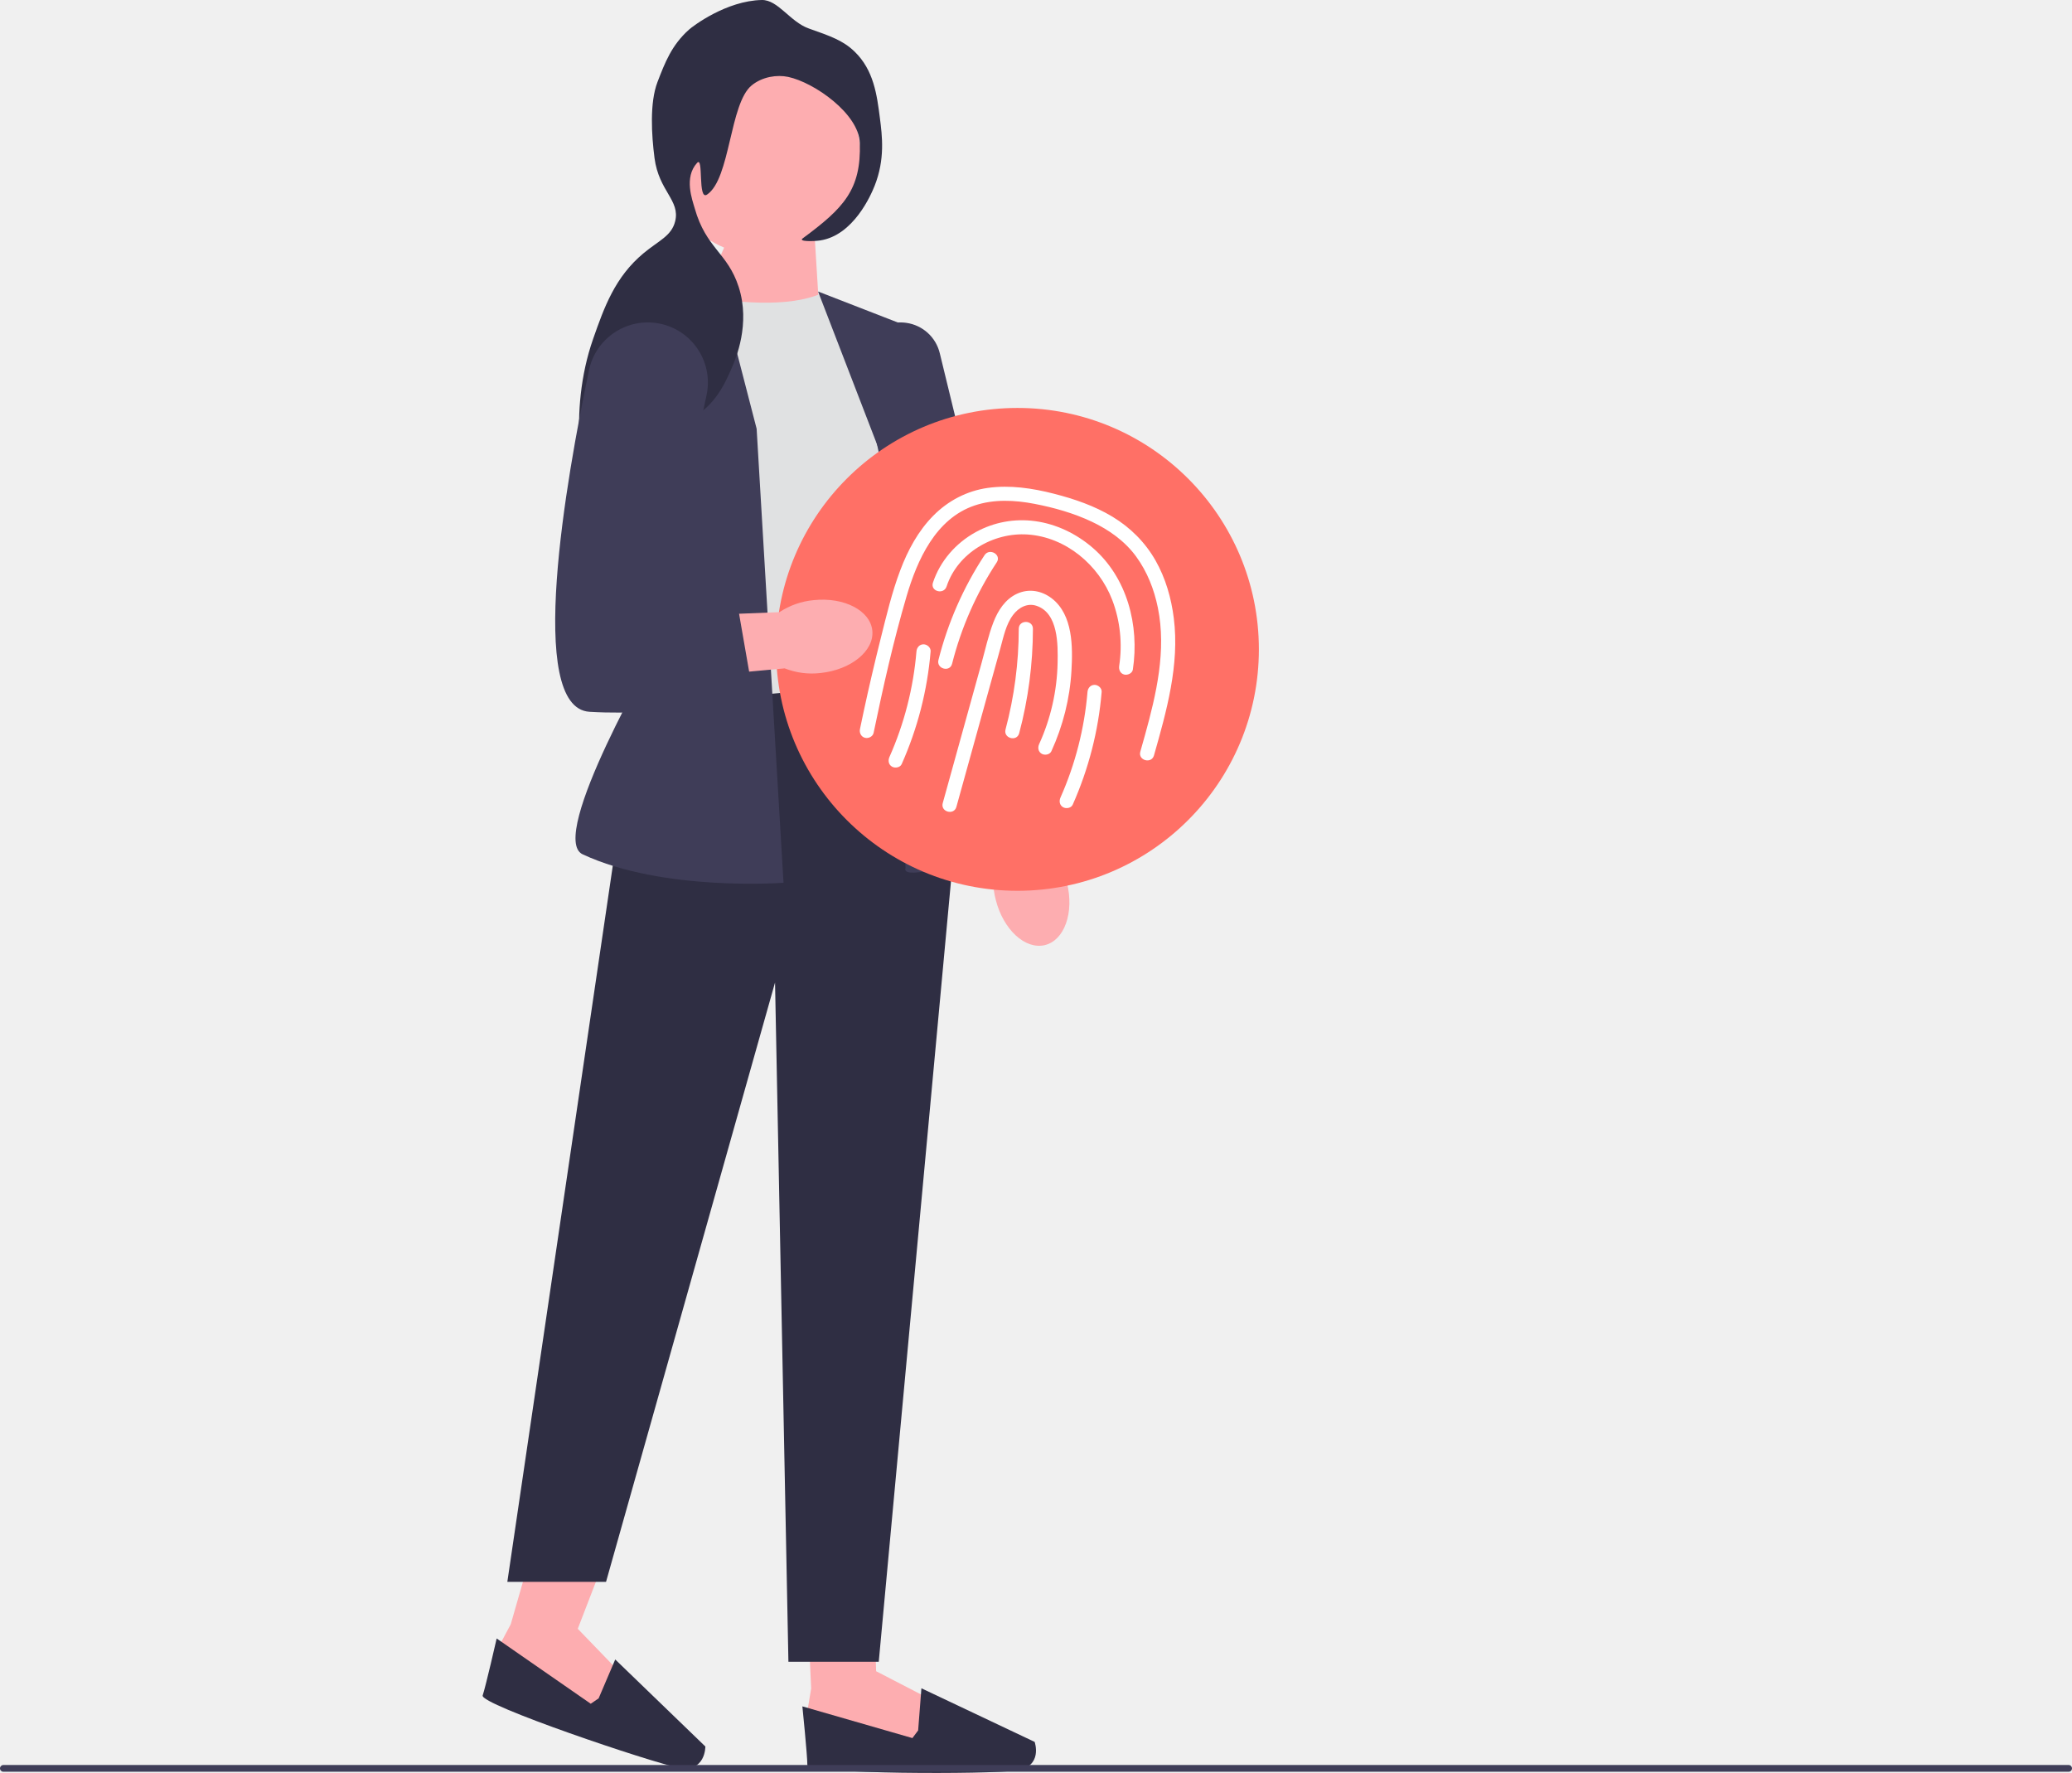
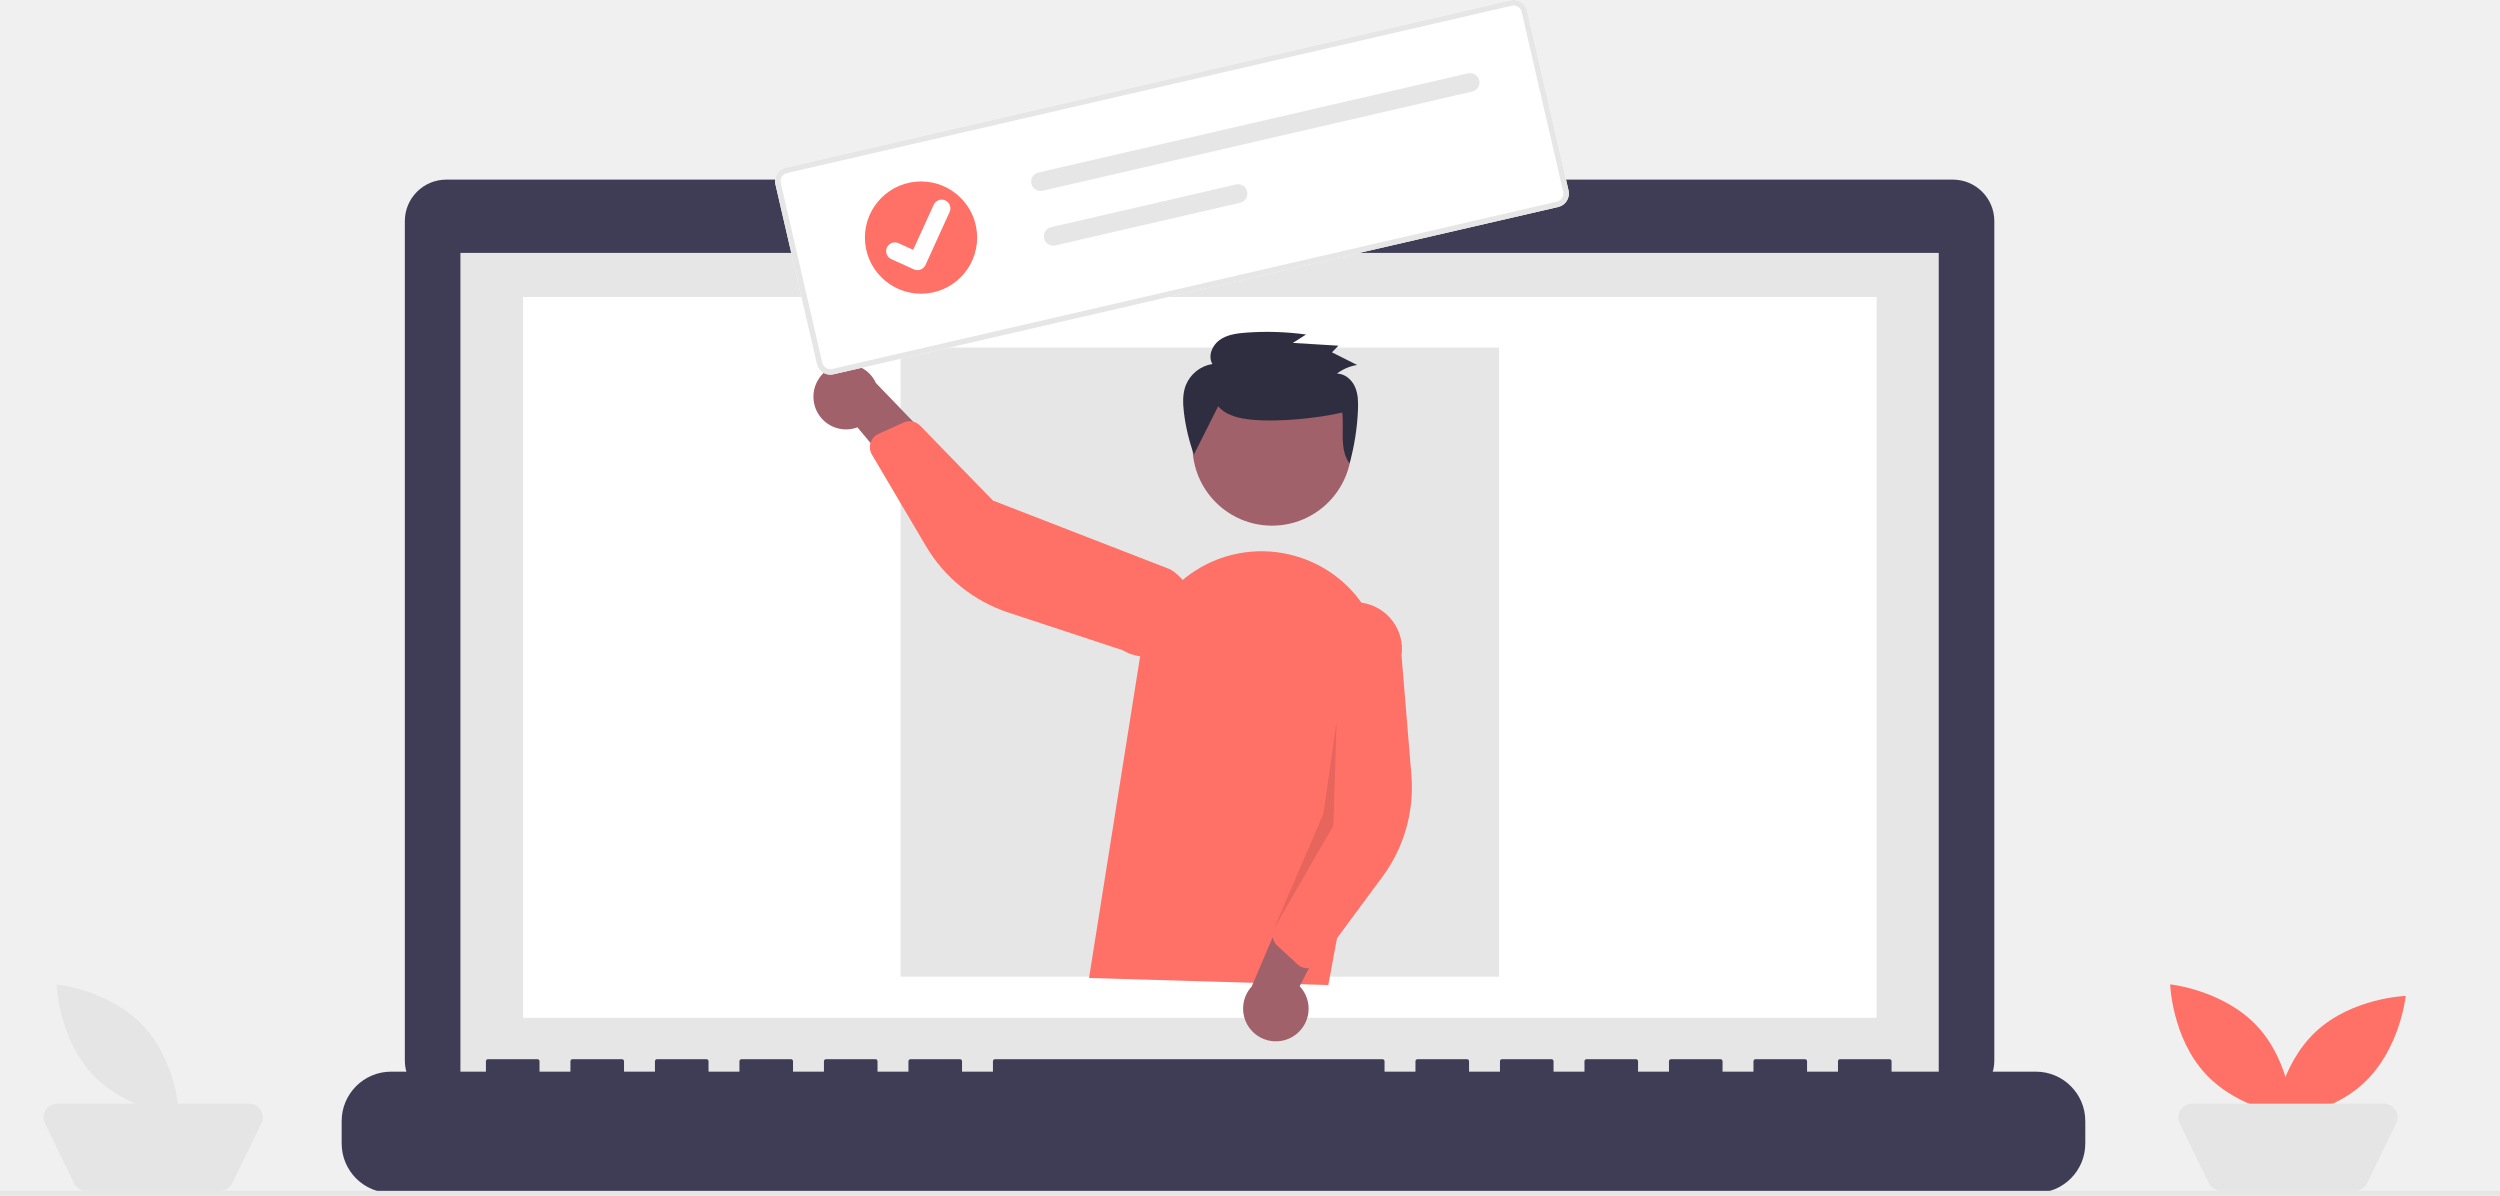
- <svg xmlns="http://www.w3.org/2000/svg" width="731.67" height="625.997" viewBox="0 0 731.67 625.997">
-   <path id="uuid-5ef434d5-ec3b-4be2-96d4-c13c471d6de8-250" d="M376.763,311.697c2.62,10.501-.885,20.354-7.829,22.007-6.944,1.653-14.695-5.518-17.315-16.023-1.106-4.182-1.156-8.566-.145-12.784l-10.519-44.63,21.864-4.459,8.049,44.471c2.886,3.291,4.907,7.207,5.894,11.418,0,0,0,0,0,0Z" fill="#fdadb0" />
-   <g>
-     <polygon points="285.095 566.897 286.442 596.149 285.093 604.244 289.814 613.687 326.913 617.734 328.937 600.196 309.376 590.078 308.807 573.55 285.095 566.897" fill="#fdadb0" />
-     <path d="M324.215,610.989l-2.024,2.698-38.852-11.196s1.753,17.267,1.753,20.639,64.08,3.373,73.723,2.024,6.546-10.118,6.546-10.118l-39.988-18.929-1.158,14.881h0Z" fill="#2f2e43" />
+ <svg xmlns="http://www.w3.org/2000/svg" data-name="Layer 1" width="1061" height="507.397" viewBox="0 0 1061 507.397">
+   <path id="f8c762bc-b7e7-4c8e-b73e-f411c620c2bd-3281" data-name="Path 765" d="M898.293,272.533H638.123v-5.362H520.152v5.362H258.91a17.6,17.6,0,0,0-17.6,17.6h0v356.25a17.6,17.6,0,0,0,17.6,17.6H898.293a17.6,17.6,0,0,0,17.6-17.6v-356.252A17.6,17.6,0,0,0,898.293,272.533Z" transform="translate(-69.5 -196.3014)" fill="#3f3d56" />
+   <rect id="febd0196-f53d-4e2b-8506-d3dc9ab4b723" data-name="Rectangle 125" x="195.406" y="107.332" width="627.391" height="353.913" fill="#e6e6e6" />
+   <rect id="a687e43e-dc25-402c-aff7-aaf80cd82cec" data-name="Rectangle 130" x="222.013" y="126.048" width="574.391" height="305.913" fill="#fff" />
+   <circle id="fb392c0f-c18b-4dca-9f8d-a13ba02e8cd8" data-name="Ellipse 120" cx="508.565" cy="91.246" r="6.435" fill="#ff7066" />
+   <path id="a3b325e1-b438-4eea-a78d-99975bd1014d-3282" data-name="Path 766" d="M933.507,651.112H872.278v-4.412a.875.875,0,0,0-.875-.875H850.41a.875.875,0,0,0-.875.875h0v4.412h-13.12v-4.412a.875.875,0,0,0-.875-.875H814.547a.875.875,0,0,0-.875.875h0v4.412h-13.12v-4.412a.875.875,0,0,0-.875-.875H778.684a.875.875,0,0,0-.875.875h0v4.412h-13.12v-4.412a.875.875,0,0,0-.875-.875H742.822a.875.875,0,0,0-.875.875h0v4.412H728.826v-4.412a.875.875,0,0,0-.875-.875H706.959a.875.875,0,0,0-.875.875h0v4.412H692.963v-4.412a.875.875,0,0,0-.875-.875H671.1a.875.875,0,0,0-.875.875h0v4.412H657.1v-4.412a.875.875,0,0,0-.875-.875H491.781a.875.875,0,0,0-.875.875h0v4.412h-13.12v-4.412a.875.875,0,0,0-.875-.875H455.918a.875.875,0,0,0-.875.875h0v4.412h-13.12v-4.412a.875.875,0,0,0-.875-.875H420.056a.875.875,0,0,0-.875.875h0v4.412H406.06v-4.412a.875.875,0,0,0-.875-.875H384.193a.875.875,0,0,0-.875.875h0v4.412H370.2v-4.412a.875.875,0,0,0-.875-.875H348.33a.875.875,0,0,0-.875.875h0v4.412h-13.12v-4.412a.875.875,0,0,0-.875-.875H312.467a.875.875,0,0,0-.875.875h0v4.412h-13.12v-4.412a.875.875,0,0,0-.875-.875H276.6a.875.875,0,0,0-.875.875h0v4.412H235.493a20.993,20.993,0,0,0-20.993,20.993v9.492a20.993,20.993,0,0,0,20.993,20.993H933.507a20.993,20.993,0,0,0,20.993-20.992v-9.492a20.993,20.993,0,0,0-20.993-20.993Z" transform="translate(-69.5 -196.3014)" fill="#3f3d56" />
+   <rect id="e8772b6c-5a9b-4fa1-81c9-662ac65893c6" data-name="Rectangle 126" x="382.209" y="147.504" width="254" height="267" fill="#e6e6e6" />
+   <rect id="a87049f2-d9c9-408d-98dd-ac42069ee321" data-name="Rectangle 128" y="505.397" width="1061" height="2" fill="#e6e6e6" />
+   <path id="b307d008-1640-4a06-af2e-4466e39d32c3-3283" data-name="Path 776" d="M1027.457,631.834c14.376,15.426,15.119,38.1,15.119,38.1s-22.565-2.338-36.941-17.764-15.119-38.1-15.119-38.1S1013.081,616.408,1027.457,631.834Z" transform="translate(-69.5 -196.3014)" fill="#ff7066" />
+   <path id="e6bb151c-e5ac-48bf-b05a-35e8b71544cc-3284" data-name="Path 777" d="M1072.714,655.913c-15.426,14.376-38.1,15.119-38.1,15.119s2.338-22.565,17.764-36.941,38.1-15.119,38.1-15.119S1088.141,641.537,1072.714,655.913Z" transform="translate(-69.5 -196.3014)" fill="#ff7066" />
+   <path id="e2659c84-c871-46e0-a841-faed920e56d0-3285" data-name="Path 778" d="M1068.88,701.698h-56.739a5.8,5.8,0,0,1-5.219-3.265l-12.353-25.393a5.8,5.8,0,0,1,5.219-8.342h81.446a5.8,5.8,0,0,1,5.219,8.342l-12.353,25.394a5.8,5.8,0,0,1-5.219,3.265Z" transform="translate(-69.5 -196.3014)" fill="#e5e5e5" />
+   <path id="b4ca1fea-0850-4eee-815e-097d11075e0d-3286" data-name="Path 779" d="M130.457,631.834c14.376,15.426,15.119,38.1,15.119,38.1s-22.565-2.338-36.941-17.764-15.119-38.1-15.119-38.1S116.081,616.408,130.457,631.834Z" transform="translate(-69.5 -196.3014)" fill="#e5e5e5" />
+   <path id="f6595469-42b3-4592-aaf8-acdcc6d1b7a1-3287" data-name="Path 780" d="M162.88,701.698H106.141a5.8,5.8,0,0,1-5.219-3.265l-12.353-25.393a5.8,5.8,0,0,1,5.219-8.342h81.446a5.8,5.8,0,0,1,5.219,8.342L168.1,698.434a5.8,5.8,0,0,1-5.219,3.265Z" transform="translate(-69.5 -196.3014)" fill="#e5e5e5" />
+   <circle id="b9fa2d1d-eaff-4f39-9574-6fdb852a47dd" data-name="Ellipse 127" cx="539.856" cy="189.33" r="33.757" fill="#a0616a" />
+   <path id="a3ede095-a03b-477f-a348-b0bb518c525f-3288" data-name="Path 803" d="M531.686,611.356l21.8-137.237a52.032,52.032,0,0,1,65.979-41.781h0a51.875,51.875,0,0,1,36.561,59.46l-22.8,122.559Z" transform="translate(-69.5 -196.3014)" fill="#ff7066" />
+   <path id="a14f3686-8e71-4892-a260-94847064fbe5-3289" data-name="Path 804" d="M618.676,635.911a13.821,13.821,0,0,0,2.4-21.056l22.535-43.639-25.378,2.708-17.509,41.026a13.9,13.9,0,0,0,17.951,20.962Z" transform="translate(-69.5 -196.3014)" fill="#a0616a" />
+   <path id="aefe090c-eadc-4acf-b060-d0ae14889076-3290" data-name="Path 805" d="M623.502,607.158a6.193,6.193,0,0,1-3.335-1.582l-8.622-7.967a6.205,6.205,0,0,1-1.5-6.946l17.232-40.845-2.445-80.705a19.924,19.924,0,1,1,39.483,5.386h0l4.18,50.733a63.737,63.737,0,0,1-12.284,43.152l-26.873,36.329a6.191,6.191,0,0,1-4.391,2.479A6.121,6.121,0,0,1,623.502,607.158Z" transform="translate(-69.5 -196.3014)" fill="#ff7066" />
+   <path id="b24d83c7-6fd4-4d89-b0e2-e143511102b2-3291" data-name="Path 806" d="M414.959,367.24a13.821,13.821,0,0,0,18.453,10.421l31.4,37.766,7.4-24.426-30.952-32.119a13.9,13.9,0,0,0-26.3,8.358Z" transform="translate(-69.5 -196.3014)" fill="#a0616a" />
+   <path id="a479cb15-9c48-424e-90d4-4868fd6ffd90-3292" data-name="Path 807" d="M439.556,382.894a6.194,6.194,0,0,1,2.757-2.454l10.7-4.833a6.205,6.205,0,0,1,6.982,1.327l30.894,31.793,75.272,29.215a19.924,19.924,0,1,1-20.354,34.258h0l-48.347-15.932a63.737,63.737,0,0,1-34.948-28.137l-22.976-38.91a6.192,6.192,0,0,1-.571-5.01,6.126,6.126,0,0,1,.594-1.316Z" transform="translate(-69.5 -196.3014)" fill="#ff7066" />
+   <path id="fbb91ec3-afe3-4815-be57-4aca5997223d-3293" data-name="Path 808" d="M636.737,502.685l-1.374,43.981-25.319,44,21.141-49.03Z" transform="translate(-69.5 -196.3014)" opacity="0.1" style="isolation:isolate" />
+   <path id="b3c0f84b-28f9-45ec-afed-9c3bdf0aec76-3294" data-name="Path 696" d="M586.495,368.712c3.482,4.121,9.374,5.283,14.81,5.76,11.039.968,27.091-.6,37.879-3.093.77,7.463-1.329,15.509,3.066,21.648a100.499,100.499,0,0,0,3.571-22.783c.133-3.3.081-6.724-1.262-9.758s-4.272-5.609-7.645-5.636a19.161,19.161,0,0,1,8.547-3.654l-10.68-5.367,2.743-2.816-19.336-1.183,5.6-3.558a121.439,121.439,0,0,0-25.441-.8c-3.94.29-8.06.845-11.252,3.128s-5.037,6.82-3.055,10.172a14.77,14.77,0,0,0-11.256,8.931c-1.423,3.608-1.293,7.616-.854,11.461a81.234,81.234,0,0,0,4.26,18.02" transform="translate(-69.5 -196.3014)" fill="#2f2e41" />
+   <path id="a138b9cb-cdfc-4f68-9e32-04b91bb430b4-3295" data-name="Path 138" d="M730.805,284.145,423.207,355.16a5.853,5.853,0,0,1-7.011-4.381L398.58,274.477a5.853,5.853,0,0,1,4.381-7.011l307.598-71.015a5.853,5.853,0,0,1,7.011,4.381l17.616,76.302A5.853,5.853,0,0,1,730.805,284.145Z" transform="translate(-69.5 -196.3014)" fill="#fff" />
+   <path id="ae469d8c-20b4-445b-a76f-3c35ff3d2f47-3296" data-name="Path 138" d="M730.805,284.145,423.207,355.16a5.853,5.853,0,0,1-7.011-4.381L398.58,274.477a5.853,5.853,0,0,1,4.381-7.011l307.598-71.015a5.853,5.853,0,0,1,7.011,4.381l17.616,76.302A5.853,5.853,0,0,1,730.805,284.145ZM403.487,269.745a3.512,3.512,0,0,0-2.629,4.207l17.616,76.302a3.511,3.511,0,0,0,4.207,2.629L730.279,281.868a3.511,3.511,0,0,0,2.629-4.207l-17.616-76.303a3.511,3.511,0,0,0-4.207-2.629Z" transform="translate(-69.5 -196.3014)" fill="#e6e6e6" />
+   <path id="b1e356c5-36d3-4e1f-8361-52645d018384-3297" data-name="Path 139" d="M510.221,269.509a3.969,3.969,0,1,0,1.772,7.738l.013-.003,182.312-42.09a3.969,3.969,0,0,0-1.786-7.735Z" transform="translate(-69.5 -196.3014)" fill="#e6e6e6" />
+   <path id="f47b3ab2-4a63-40b6-b578-ee0e1882dc1b-3298" data-name="Path 140" d="M515.578,292.713a3.969,3.969,0,1,0,1.772,7.738l.013-.003,78.449-18.111a3.969,3.969,0,0,0-1.772-7.738l-.013.003Z" transform="translate(-69.5 -196.3014)" fill="#e6e6e6" />
+   <g id="ebccd953-b296-4a3a-b6cb-ab9b47d83c6a" data-name="Group 45">
+     <circle id="f502afc0-c552-46f8-b839-9472032a2f9d" data-name="Ellipse 18" cx="390.881" cy="100.823" r="23.814" fill="#ff7066" />
+     <path id="e70683fc-6315-4eed-926a-207d48de8bbe-3299" data-name="Path 395" d="M459.711,310.862a3.689,3.689,0,0,1-2.328-.22l-.046-.02-9.582-4.35a3.716,3.716,0,1,1,3.077-6.766l6.209,2.827,8.711-19.14a3.713,3.713,0,0,1,4.917-1.841h0l-.052.125.055-.126a3.717,3.717,0,0,1,1.84,4.918l-10.245,22.516a3.715,3.715,0,0,1-2.553,2.075Z" transform="translate(-69.5 -196.3014)" fill="#fff" />
  </g>
-   <g>
-     <polygon points="188.439 545.365 180.354 573.509 176.486 580.746 177.937 591.204 211.79 606.911 219.319 590.943 204.025 575.097 213.619 550.219 188.439 545.365" fill="#fdadb0" />
-     <path d="M211.392,599.657l-2.781,1.909-33.225-23.041s-3.865,16.92-4.945,20.115,59.631,23.703,69.198,25.51,9.44-7.491,9.44-7.491l-31.827-30.73-5.86,13.728h0l-0-0Z" fill="#2f2e43" />
-   </g>
-   <polygon points="287.71 83.967 289.127 106.973 246.169 109.152 259.471 78.842 287.71 83.967" fill="#fdadb0" />
-   <path d="M290.223,103.531c-11.514,5.136-29.931,3.731-50.802,0l-3.262,144.597s65.288,13.126,87.735-11.093l-11.814-118.145-21.857-15.359s0,0,0,0Z" fill="#e0e1e2" />
-   <polygon points="316.805 240.579 224.635 249.689 179.15 558.536 214.002 558.536 273.682 346.909 278.408 586.743 310.307 586.743 337.48 293.153 316.805 240.579" fill="#2f2e43" />
-   <path d="M252.524,94.671l-30.968,18.326c-11.731,6.942-17.261,20.957-13.431,34.039l23.934,81.747s-38.975,66.957-26.31,72.865c28.459,13.274,70.927,10.042,70.927,10.042l-9.491-160.309-14.66-56.709,0,0s0-0,0-0Z" fill="#3f3d58" />
-   <path d="M288.877,102.924l35.016,13.604,8.27,101.014,23.16,81.376c-39.228,14.319-35.565,7.646-35.565,7.646l-6.498-140.415-24.383-63.225,0,0s0-0,0-0Z" fill="#3f3d58" />
-   <path d="M340.031,297.196l-.12-.553-35.794-165.551c-1-4.626,.279-9.262,3.508-12.722,3.23-3.46,7.769-5.053,12.453-4.372,5.777,.84,10.402,5.048,11.782,10.721l39.316,161.606-31.146,10.871h-0Z" fill="#3f3d58" />
-   <circle cx="269.07" cy="55.227" r="34.852" fill="#fdadb0" />
-   <path d="M285.651,10.073c7.677,2.698,12.069,4.242,16.093,8.118,6.797,6.548,7.918,15.298,8.961,23.429,.815,6.36,1.87,14.584-1.855,23.98-1.271,3.206-7.437,17.492-19.238,19.298-2.318,.354-7.759,.448-6.191-.71,14.515-10.716,20.71-17.186,20.202-33.702-.315-10.262-15.996-21.342-25.308-23.334-3.922-.839-9.144-.073-12.889,3.002-7.826,6.424-7.492,32.991-15.744,38.544-3.394,2.284-1.132-13.793-3.524-11.186-4.718,5.144-1.692,13.022-.844,16.022,4.022,14.231,11.604,15.624,15.532,27.776,4.241,13.12-1.097,25.473-2.362,28.402-2.202,5.096-5.98,13.841-14.614,18.036-10.958,5.325-19.596-1.609-24.69,4.336-2.848,3.323-1.307,6.843-6.451,17.18-1.679,3.374-2.519,5.062-3.262,5.002-3.517-.283-9.212-28.438-.002-54.658,3.865-11.004,7.652-21.784,17.803-30.215,5.367-4.457,9.868-6.061,11.149-11.265,1.83-7.436-5.77-10.609-7.293-22.341-1.042-8.024-1.773-19.499,1.06-26.854,2.675-6.946,4.997-12.975,11.076-18.442,1.46-1.313,13.245-10.238,25.741-10.49,5.753-.116,9.979,7.728,16.649,10.072h0Z" fill="#2f2e43" />
-   <g>
-     <circle cx="359.294" cy="229.28" r="85.243" fill="#ff7066" />
-     <g>
-       <path d="M337.725,284.894c5.175-18.666,10.349-37.333,15.524-55.999,1.102-3.974,1.954-8.388,4.476-11.76,1.949-2.607,5.016-4.313,8.261-3.241,7.737,2.556,7.612,13.721,7.475,20.235-.207,9.833-2.427,19.643-6.513,28.594-.56,1.227-.35,2.691,.897,3.42,1.075,.629,2.857,.337,3.42-.897,4.091-8.962,6.523-18.555,7.089-28.398,.488-8.493,.525-19.693-6.837-25.482-3.598-2.829-8.19-3.67-12.408-1.714-4.168,1.932-6.714,5.933-8.315,10.076-1.78,4.606-2.84,9.546-4.158,14.299l-4.246,15.316c-3.162,11.407-6.325,22.814-9.487,34.222-.861,3.105,3.962,4.431,4.821,1.329h0v0h-0Z" fill="#fff" />
-       <path d="M359.896,258.897c3.202-12.019,4.838-24.447,4.852-36.885,.004-3.217-4.996-3.222-5,0-.013,12.017-1.579,23.944-4.673,35.556-.829,3.113,3.993,4.44,4.821,1.329h-0Z" fill="#fff" />
-       <path d="M308.494,258.752c3.351-16.157,6.978-32.366,11.629-48.204,3.771-12.843,10.274-27.397,23.998-32.054,6.816-2.313,14.204-1.94,21.18-.598,6.918,1.331,13.925,3.311,20.301,6.34,6.036,2.867,11.619,6.82,15.592,12.264,3.922,5.375,6.365,11.612,7.681,18.107,3.055,15.073-.541,30.471-4.57,44.999-.536,1.934-1.084,3.864-1.633,5.794-.881,3.101,3.942,4.424,4.821,1.329,4.452-15.663,9.077-32.025,7.003-48.463-.897-7.109-2.891-14.093-6.445-20.35-3.642-6.412-8.896-11.653-15.195-15.462-6.353-3.842-13.504-6.288-20.665-8.123-7.606-1.95-15.522-3.15-23.356-2.06-7.387,1.027-14.043,4.53-19.274,9.818-5.359,5.418-8.983,12.187-11.657,19.262-2.949,7.803-4.875,15.999-6.904,24.077-2.144,8.538-4.145,17.112-6,25.717-.451,2.091-.892,4.184-1.327,6.278-.274,1.321,.385,2.701,1.746,3.075,1.239,.34,2.8-.418,3.075-1.746h0Z" fill="#fff" />
-       <path d="M334.263,207.066c3.899-11.831,16.455-19.156,28.611-18.344,13.475,.9,25.154,10.741,29.885,23.124,2.811,7.358,3.636,15.457,2.454,23.243-.202,1.333,.336,2.688,1.746,3.075,1.182,.325,2.871-.403,3.075-1.746,2.362-15.562-1.979-32.52-14.226-43.043-5.743-4.935-12.777-8.35-20.307-9.373-7.241-.983-14.541,.357-20.952,3.882-7.032,3.867-12.587,10.205-15.108,17.854-1.009,3.063,3.817,4.376,4.821,1.329h0l0-0Z" fill="#fff" />
-       <path d="M323.625,229.998c-1.074,12.826-4.307,25.509-9.537,37.273-.548,1.233-.358,2.686,.897,3.42,1.065,.623,2.869,.343,3.42-.897,5.614-12.626,9.066-26.024,10.219-39.796,.113-1.347-1.23-2.5-2.5-2.5-1.446,0-2.387,1.149-2.5,2.5h0Z" fill="#fff" />
-       <path d="M384.021,244.315c-1.074,12.826-4.307,25.509-9.537,37.273-.548,1.233-.358,2.686,.897,3.42,1.065,.623,2.869,.343,3.42-.897,5.614-12.626,9.066-26.024,10.219-39.796,.113-1.347-1.23-2.5-2.5-2.5-1.446,0-2.387,1.149-2.5,2.5h0l0-0Z" fill="#fff" />
-       <path d="M336.205,234.364c3.215-12.749,8.542-24.831,15.769-35.814,1.774-2.696-2.554-5.203-4.317-2.524-7.444,11.313-12.962,23.878-16.273,37.009-.787,3.121,4.034,4.452,4.821,1.329h0v0h-0Z" fill="#fff" />
-     </g>
-   </g>
-   <path d="M0,624.383c0,.66,.53,1.19,1.19,1.19H730.48c.66,0,1.19-.53,1.19-1.19,0-.66-.53-1.19-1.19-1.19H1.19c-.66,0-1.19,.53-1.19,1.19Z" fill="#3f3d58" />
-   <path id="uuid-ed8d5917-2465-4251-8a73-24d647765b28-251" d="M287.343,211.895c10.763-1.132,20.032,3.711,20.702,10.817,.67,7.106-7.511,13.783-18.278,14.914-4.295,.513-8.643-.048-12.68-1.637l-45.66,4.201-1.371-22.272,45.159-1.776c3.661-2.399,7.82-3.855,12.128-4.246,0,0,0,0,0,0Z" fill="#fdadb0" />
-   <path d="M231.713,114.053h-0c-11.053-1.557-21.422,5.711-23.719,16.633-8.015,38.108-22.397,119.281,.192,120.637,29.536,1.772,57.891-5.316,57.891-5.316l-7.089-40.76-23.038-2.363,13.552-63.386c2.573-12.035-5.601-23.728-17.788-25.444l0-0Z" fill="#3f3d58" />
</svg>
